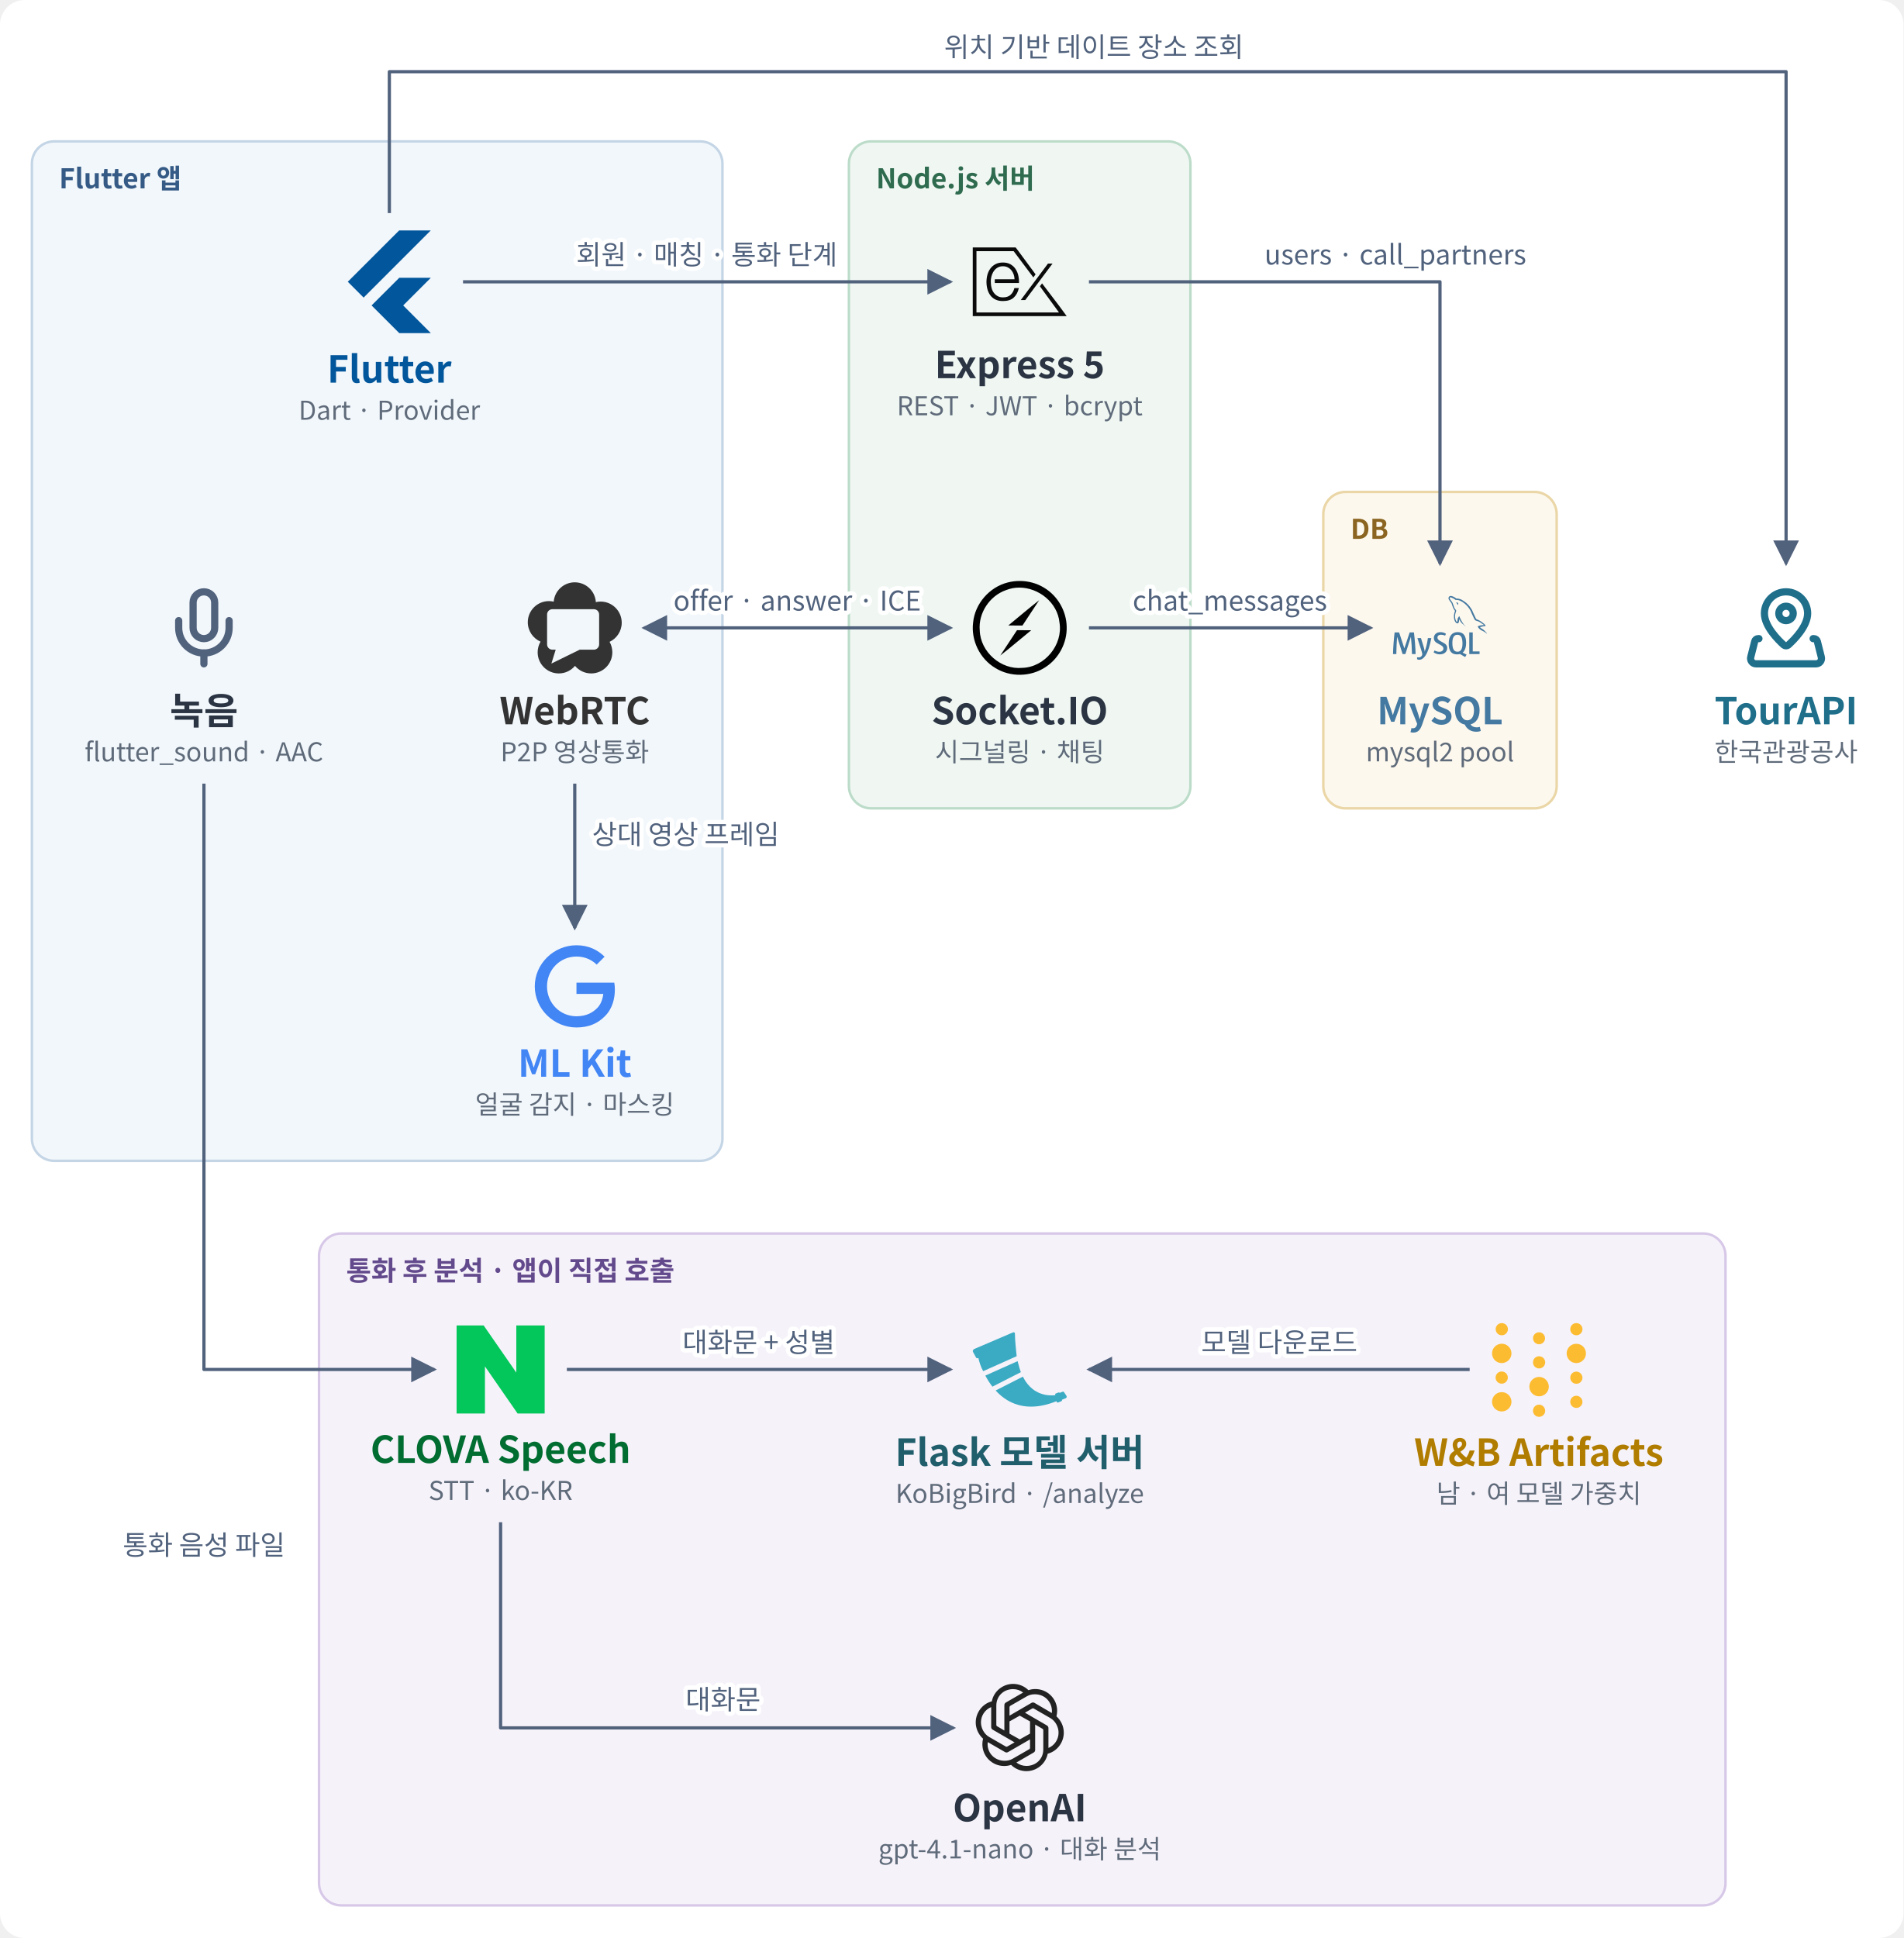
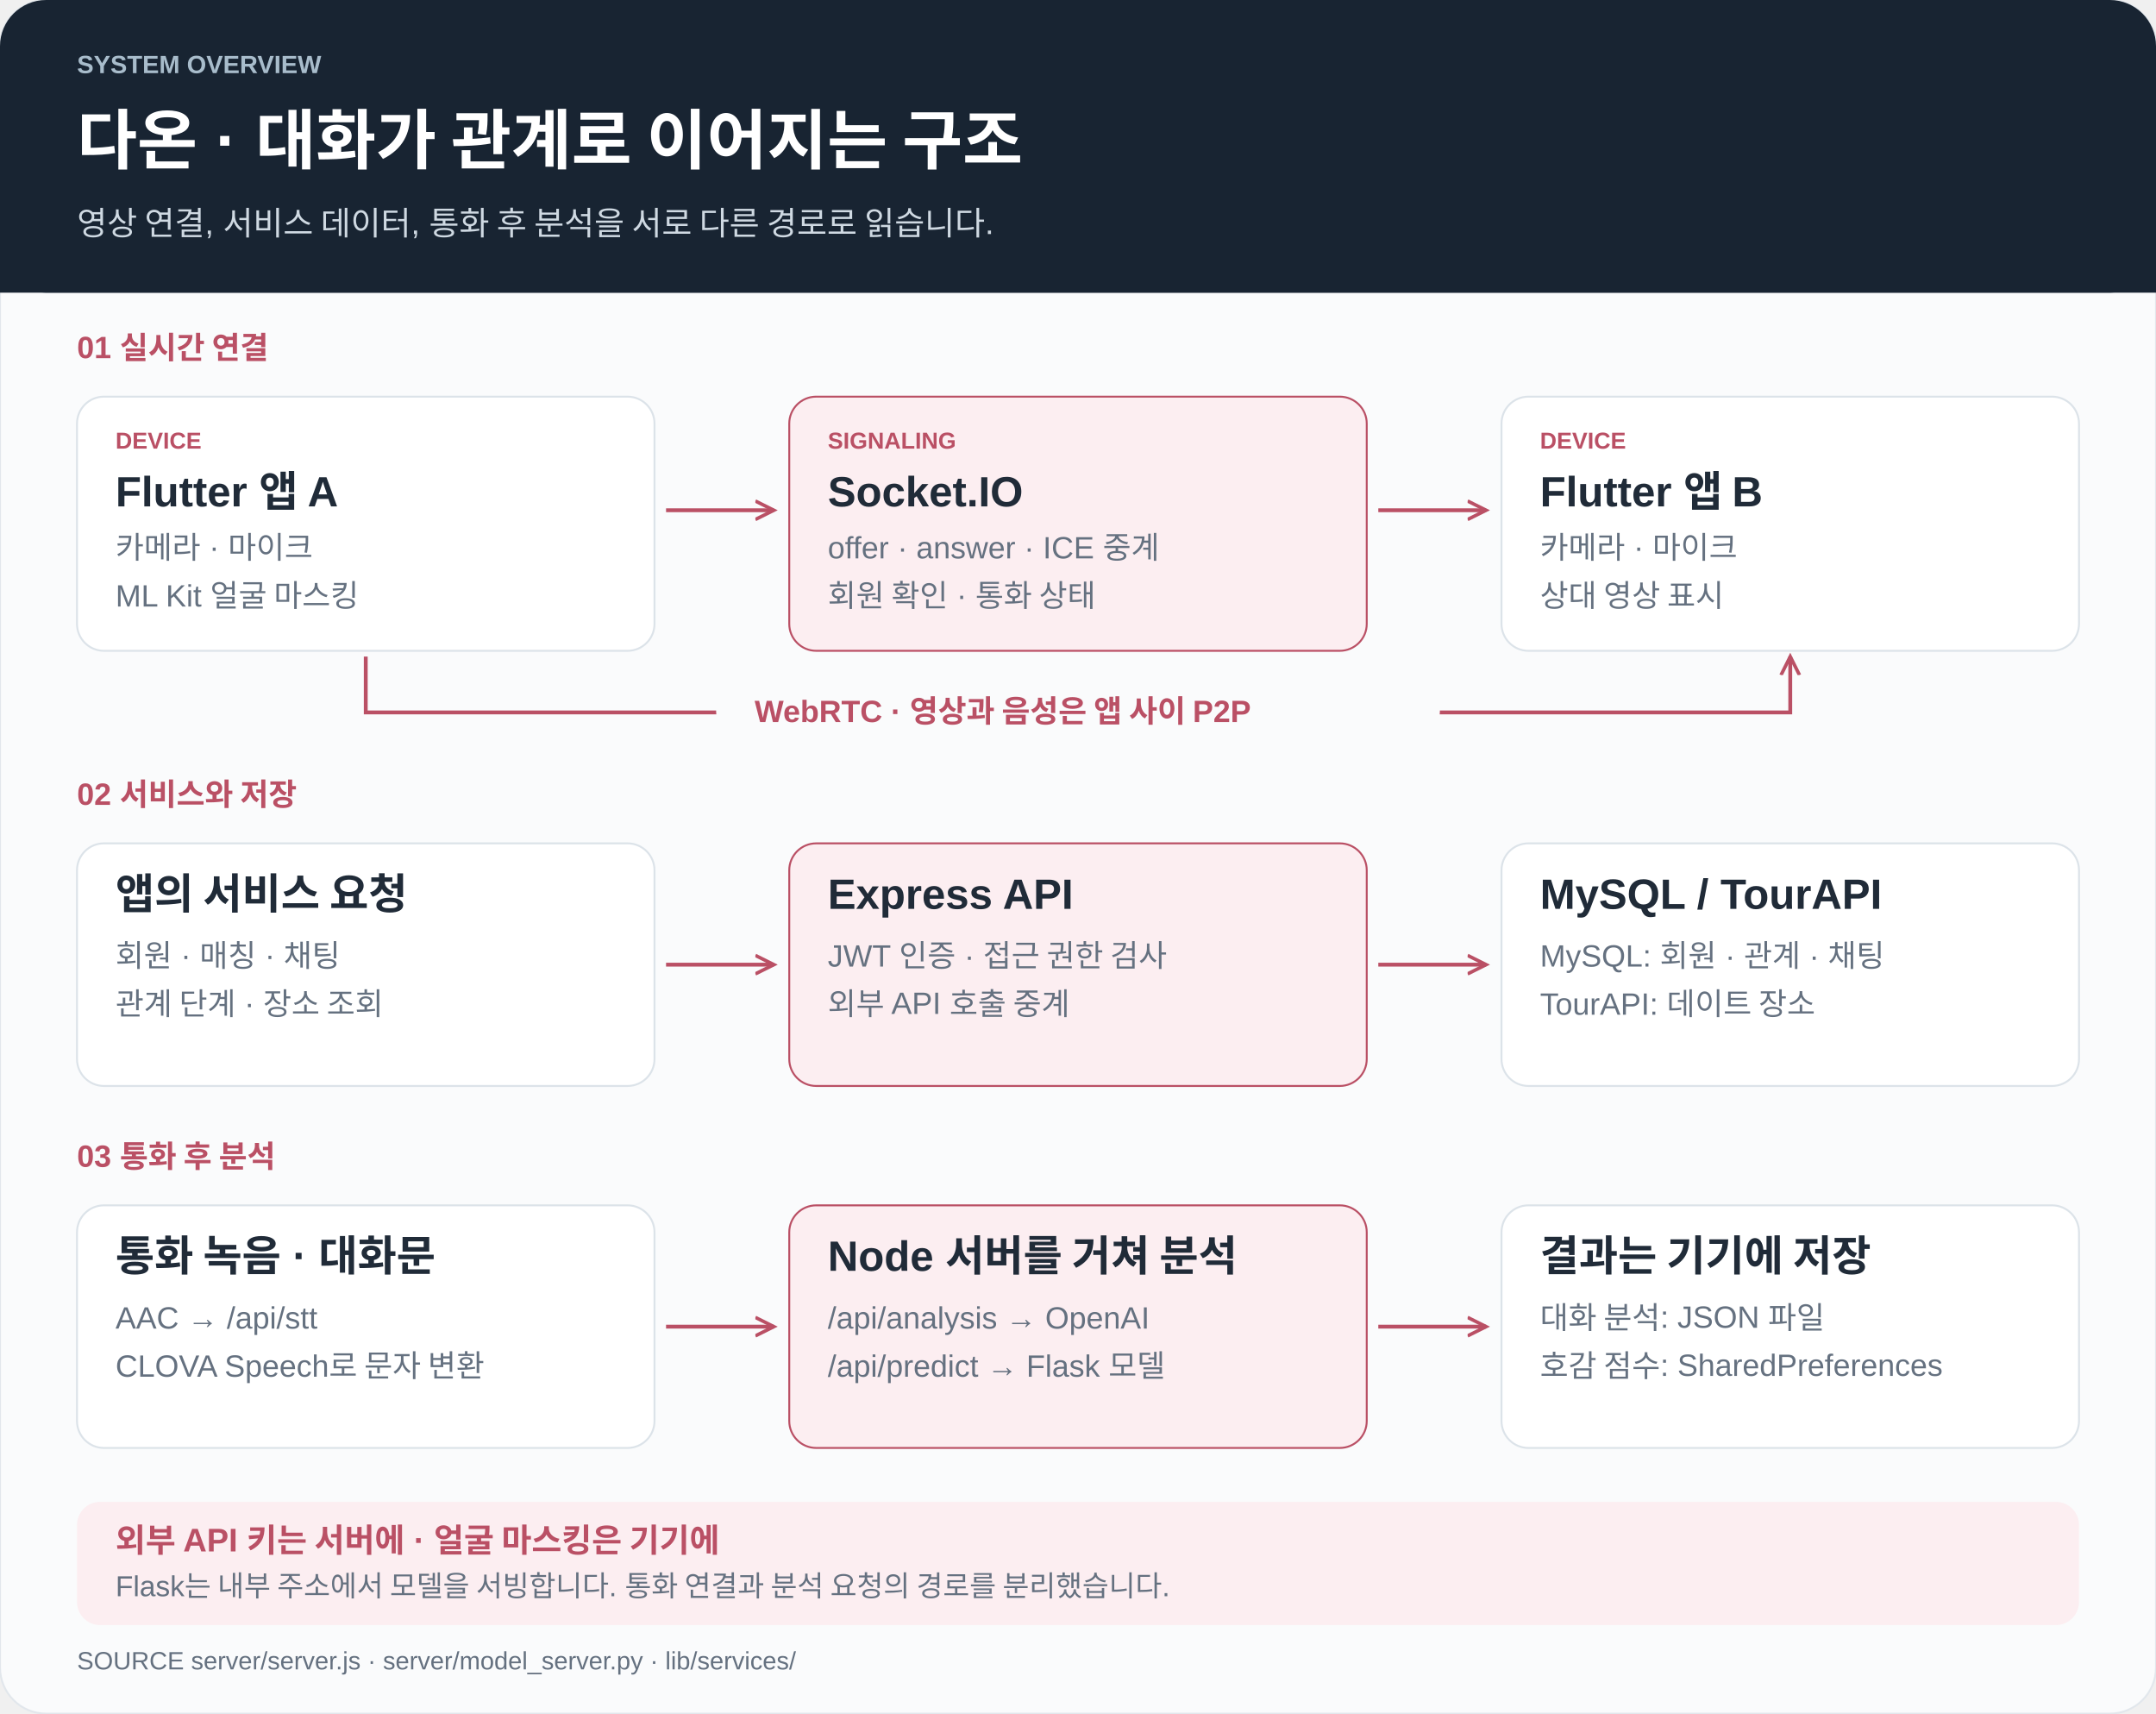
- <svg xmlns="http://www.w3.org/2000/svg" viewBox="-25 -108 1540 1568" width="1540" height="1568" font-family="Pretendard, 'Apple SD Gothic Neo', 'Noto Sans KR', 'Noto Sans CJK KR', 'Malgun Gothic', sans-serif">
+ <svg xmlns="http://www.w3.org/2000/svg" width="1120" height="890" viewBox="0 0 1120 890" role="img" aria-labelledby="title desc" font-family="Segoe UI, Malgun Gothic, Arial, sans-serif">
  <defs>
-     <marker id="ah" viewBox="0 0 10 10" refX="9" refY="5" markerWidth="8" markerHeight="8" orient="auto-start-reverse">
-       <path d="M0,0 L10,5 L0,10 z" fill="#51627d" />
+     <marker id="arrow" viewBox="0 0 10 10" refX="8" refY="5" markerWidth="6" markerHeight="6" orient="auto">
+       <path d="M0 1 L8 5 L0 9" fill="none" stroke="#BA5065" stroke-width="1.5" />
    </marker>
  </defs>
-   <rect x="-25" y="-108" width="1540" height="1568" rx="20" fill="#ffffff" />
-   <rect x="0.8" y="6.4" width="558.7" height="824.8" rx="18" fill="#f2f7fb" stroke="#c4d5e6" stroke-width="2" />
-   <text x="22.8" y="44.4" font-size="22" font-weight="700" fill="#355a85">Flutter 앱</text>
-   <rect x="661.8" y="6.4" width="276.3" height="539.6" rx="18" fill="#f0f7f3" stroke="#bcdcc9" stroke-width="2" />
-   <text x="683.8" y="44.4" font-size="22" font-weight="700" fill="#2f6b4f">Node.js 서버</text>
-   <rect x="1045.6" y="290.0" width="188.8" height="256.0" rx="18" fill="#fdf8ee" stroke="#ead6a6" stroke-width="2" />
-   <text x="1067.6" y="328.0" font-size="22" font-weight="700" fill="#8a6420">DB</text>
-   <rect x="233.1" y="890.0" width="1137.9" height="543.6" rx="18" fill="#f6f2fa" stroke="#d7c8e8" stroke-width="2" />
-   <text x="255.1" y="928.0" font-size="22" font-weight="700" fill="#634a8c">통화 후 분석 · 앱이 직접 호출</text>
-   <path d="M349.6,120.0 L744.0,120.0" fill="none" stroke="#51627d" stroke-width="2.6" stroke-linejoin="round" marker-end="url(#ah)" />
-   <path d="M496.0,400.0 L744.0,400.0" fill="none" stroke="#51627d" stroke-width="2.6" stroke-linejoin="round" marker-start="url(#ah)" marker-end="url(#ah)" />
-   <path d="M440.0,526.0 L440.0,642.8" fill="none" stroke="#51627d" stroke-width="2.6" stroke-linejoin="round" marker-end="url(#ah)" />
-   <path d="M856.0,120.0 L1140.0,120.0 L1140.0,348.0" fill="none" stroke="#51627d" stroke-width="2.6" stroke-linejoin="round" marker-end="url(#ah)" />
-   <path d="M856.0,400.0 L1084.0,400.0" fill="none" stroke="#51627d" stroke-width="2.6" stroke-linejoin="round" marker-end="url(#ah)" />
-   <path d="M290.0,64.4 L290.0,-50.0 L1420.0,-50.0 L1420.0,348.0" fill="none" stroke="#51627d" stroke-width="2.6" stroke-linejoin="round" marker-end="url(#ah)" />
-   <path d="M140.0,526.0 L140.0,1000.0 L326.4,1000.0" fill="none" stroke="#51627d" stroke-width="2.6" stroke-linejoin="round" marker-end="url(#ah)" />
-   <path d="M433.6,1000.0 L744.0,1000.0" fill="none" stroke="#51627d" stroke-width="2.6" stroke-linejoin="round" marker-end="url(#ah)" />
-   <path d="M380.0,1123.6 L380.0,1290.0 L746.4,1290.0" fill="none" stroke="#51627d" stroke-width="2.6" stroke-linejoin="round" marker-end="url(#ah)" />
-   <path d="M1164.0,1000.0 L856.0,1000.0" fill="none" stroke="#51627d" stroke-width="2.6" stroke-linejoin="round" marker-end="url(#ah)" />
-   <g transform="translate(248.4,78.4) scale(3.4635)">
-     <path d="M14.314 0L2.3 12 6 15.7 21.684.013h-7.357zm.014 11.072L7.857 17.53l6.47 6.47H21.7l-6.46-6.468 6.46-6.46h-7.37z" fill="#02569B" />
-   </g>
-   <text x="290" y="201.6" text-anchor="middle" font-size="30" font-weight="700" fill="#02569B">Flutter</text>
-   <text x="290" y="231.6" text-anchor="middle" font-size="21" fill="#5f6b7a">Dart · Provider</text>
-   <svg x="105.0" y="365.0" width="69.92" height="69.92" viewBox="0 0 24 24" fill="none" stroke="#51627d" stroke-width="2" stroke-linecap="round" stroke-linejoin="round">
-     <path d="M12 19v3" />
-     <path d="M19 10v2a7 7 0 0 1-14 0v-2" />
-     <rect x="9" y="2" width="6" height="13" rx="3" />
-   </svg>
-   <text x="140" y="478.0" text-anchor="middle" font-size="30" font-weight="700" fill="#2b3443">녹음</text>
-   <text x="140" y="508.0" text-anchor="middle" font-size="21" fill="#5f6b7a">flutter_sound · AAC</text>
-   <g transform="translate(402.0,362.0) scale(3.1667)">
-     <path d="M12.0.36c-2.827 0-5.146 2.173-5.379 4.94a5.412 5.412 0 00-1.221-.14C2.418 5.16 0 7.578 0 10.56c0 2.22 1.341 4.127 3.257 4.957a5.373 5.373 0 00-.737 2.723c0 2.982 2.417 5.4 5.4 5.4 1.663 0 3.149-.752 4.14-1.934.991 1.182 2.477 1.934 4.14 1.934 2.983 0 5.4-2.418 5.4-5.4 0-.972-.258-1.883-.707-2.671C22.728 14.707 24 12.842 24 10.68c0-2.982-2.417-5.401-5.4-5.401-.417 0-.822.049-1.212.138C17.211 2.595 14.867.36 12.0.36zm-5.717 6.868h10.592c.746 0 1.352.605 1.352 1.349v7.646c0 .744-.606 1.348-1.352 1.348h-3.608l-7.24 3.549 1.101-3.549h-.845c-.746 0-1.352-.604-1.352-1.348V8.577c0-.744.606-1.349 1.352-1.349Z" fill="#333333" />
-   </g>
-   <text x="440" y="478.0" text-anchor="middle" font-size="30" font-weight="700" fill="#333333">WebRTC</text>
-   <text x="440" y="508.0" text-anchor="middle" font-size="21" fill="#5f6b7a">P2P 영상통화</text>
-   <g transform="translate(406.8,656.8) scale(2.7708)">
-     <path d="M12.48 10.92v3.28h7.84c-.24 1.84-.853 3.187-1.787 4.133-1.147 1.147-2.933 2.4-6.053 2.4-4.827 0-8.6-3.893-8.6-8.72s3.773-8.72 8.6-8.72c2.6 0 4.507 1.027 5.907 2.347l2.307-2.307C18.747 1.44 16.133 0 12.48 0 5.867 0 .307 5.387.307 12s5.56 12 12.173 12c3.573 0 6.267-1.173 8.373-3.36 2.16-2.16 2.84-5.213 2.84-7.667 0-.76-.053-1.467-.173-2.053H12.48z" fill="#4285F4" />
-   </g>
-   <text x="440" y="763.2" text-anchor="middle" font-size="30" font-weight="700" fill="#4285F4">ML Kit</text>
-   <text x="440" y="793.2" text-anchor="middle" font-size="21" fill="#5f6b7a">얼굴 감지 · 마스킹</text>
-   <g transform="translate(762.0,82.0) scale(3.1667)">
-     <path d="M12.262 16.666h1.146l6.975-9.325H19.22zm9.778 1.441v.004l-4.334-5.706-.557.74 4.873 6.682H.945V4.173h9.505l5.026 6.7.574-.772-4.374-5.928h.003l-.719-.945H0v17.544h24zM10.917 8.705a3.8 3.8 0 0 0-1.292-1.183q-.796-.45-1.916-.45c-.746 0-1.37.14-1.906.424a3.76 3.76 0 0 0-1.31 1.12 4.9 4.9 0 0 0-.75 1.581 7.17 7.17 0 0 0 0 3.696c.148.567.402 1.101.75 1.573a3.5 3.5 0 0 0 1.31 1.066q.803.39 1.906.389 1.77 0 2.739-.868.966-.867 1.328-2.457h-1.139q-.271 1.084-.977 1.734-.704.651-1.952.65-.812 0-1.392-.342a3.1 3.1 0 0 1-.957-.869 3.5 3.5 0 0 1-.551-1.182 5 5 0 0 1-.17-1.133 9 9 0 0 0-.015-.286 4.5 4.5 0 0 1 .015-.829c.047-.418.147-.83.296-1.223A3.7 3.7 0 0 1 5.54 9.05a2.9 2.9 0 0 1 .922-.742q.541-.28 1.246-.28c.47 0 .869.093 1.23.28q.541.281.922.742.379.461.587 1.057t.225 1.246H5.625l.004.957h6.182a7.3 7.3 0 0 0-.18-1.924 4.9 4.9 0 0 0-.715-1.68z" fill="#0A0A0A" />
-   </g>
-   <text x="800" y="198.0" text-anchor="middle" font-size="30" font-weight="700" fill="#2b3443">Express 5</text>
-   <text x="800" y="228.0" text-anchor="middle" font-size="21" fill="#5f6b7a">REST · JWT · bcrypt</text>
-   <g transform="translate(762.0,362.0) scale(3.1667)">
-     <path d="M11.936.014a12.169 12.169 0 00-2.975.378C4.282 1.555.568 5.794.092 10.601c-.59 4.549 1.708 9.286 5.644 11.634 3.861 2.418 9.093 2.32 12.873-.223 3.397-2.206 5.512-6.228 5.386-10.284-.058-4.016-2.31-7.917-5.759-9.98C16.354.588 14.143.005 11.936.014zm-.063 1.696c4.945-.007 9.789 3.814 10.281 8.925.945 5.66-3.753 11.412-9.488 11.579-5.454.544-10.725-4.08-10.88-9.557-.407-4.434 2.516-8.835 6.698-10.3a9.113 9.113 0 013.388-.647zm5.091 3.225c-2.687 2.085-5.26 4.308-7.889 6.457 1.203.017 2.412.016 3.621.01 1.41-2.165 2.859-4.301 4.268-6.467zm-5.665 7.654c-1.41 2.166-2.86 4.309-4.27 6.474 2.693-2.08 5.255-4.32 7.902-6.456a255.413 255.413 0 00-3.632-.018z" fill="#010101" />
-   </g>
-   <text x="800" y="478.0" text-anchor="middle" font-size="30" font-weight="700" fill="#2b3443">Socket.IO</text>
-   <text x="800" y="508.0" text-anchor="middle" font-size="21" fill="#5f6b7a">시그널링 · 채팅</text>
-   <g transform="translate(1102.0,362.0) scale(3.1667)">
-     <path d="M16.405 5.501c-.115 0-.193.014-.274.033v.013h.014c.054.104.146.18.214.273.054.107.1.214.154.32l.014-.015c.094-.066.14-.172.14-.333-.04-.047-.046-.094-.08-.14-.04-.067-.126-.1-.18-.153zM5.77 18.695h-.927a50.854 50.854 0 00-.27-4.41h-.008l-1.41 4.41H2.45l-1.4-4.41h-.01a72.892 72.892 0 00-.195 4.41H0c.055-1.966.192-3.81.41-5.53h1.15l1.335 4.064h.008l1.347-4.064h1.095c.242 2.015.384 3.86.428 5.53zm4.017-4.08c-.378 2.045-.876 3.533-1.492 4.46-.482.716-1.01 1.073-1.583 1.073-.153 0-.34-.046-.566-.138v-.494c.11.017.24.026.386.026.268 0 .483-.075.647-.222.197-.18.295-.382.295-.605 0-.155-.077-.47-.23-.944L6.23 14.615h.91l.727 2.36c.164.536.233.91.205 1.123.4-1.064.678-2.227.835-3.483zm12.325 4.08h-2.63v-5.53h.885v4.85h1.745zm-3.32.135l-1.016-.5c.09-.076.177-.158.255-.25.433-.506.648-1.258.648-2.253 0-1.83-.718-2.746-2.155-2.746-.704 0-1.254.232-1.65.697-.43.508-.646 1.256-.646 2.245 0 .972.19 1.686.574 2.14.35.41.877.615 1.583.615.264 0 .506-.033.725-.098l1.325.772.36-.622zM15.5 17.588c-.225-.36-.337-.94-.337-1.736 0-1.393.424-2.09 1.27-2.09.443 0 .77.167.977.5.224.362.336.936.336 1.723 0 1.404-.424 2.108-1.27 2.108-.445 0-.77-.167-.978-.5zm-1.658-.425c0 .47-.172.856-.516 1.156-.344.3-.803.45-1.384.45-.543 0-1.064-.172-1.573-.515l.237-.476c.438.22.833.328 1.19.328.332 0 .593-.073.783-.22a.754.754 0 00.3-.615c0-.33-.23-.61-.648-.845-.388-.213-1.163-.657-1.163-.657-.422-.307-.632-.636-.632-1.177 0-.45.157-.81.47-1.085.315-.278.72-.415 1.22-.415.512 0 .98.136 1.4.41l-.213.476a2.726 2.726 0 00-1.064-.23c-.283 0-.502.068-.654.206a.685.685 0 00-.248.524c0 .328.234.61.666.85.393.215 1.187.67 1.187.67.433.305.648.63.648 1.168zm9.382-5.852c-.535-.014-.95.04-1.297.188-.1.04-.26.04-.274.167.055.053.063.14.11.214.08.134.218.313.346.407.14.11.28.216.427.31.26.16.555.255.81.416.145.094.293.213.44.313.073.05.12.14.214.172v-.02c-.046-.06-.06-.147-.105-.214-.067-.067-.134-.127-.2-.193a3.223 3.223 0 00-.695-.675c-.214-.146-.682-.35-.77-.595l-.013-.014c.146-.013.32-.066.46-.106.227-.06.435-.047.67-.106.106-.027.213-.06.32-.094v-.06c-.12-.12-.21-.283-.334-.395a8.867 8.867 0 00-1.104-.823c-.21-.134-.476-.22-.697-.334-.08-.04-.214-.06-.26-.127-.12-.146-.19-.34-.275-.514a17.69 17.69 0 01-.547-1.163c-.12-.262-.193-.523-.34-.763-.69-1.137-1.437-1.826-2.586-2.5-.247-.14-.543-.2-.856-.274-.167-.008-.334-.02-.5-.027-.11-.047-.216-.174-.31-.235-.38-.24-1.364-.76-1.644-.072-.18.434.267.862.422 1.082.115.153.26.328.34.5.047.116.06.235.107.356.106.294.207.622.347.897.073.14.153.287.247.413.054.073.146.107.167.227-.094.136-.1.334-.154.5-.24.757-.146 1.693.194 2.25.107.166.362.534.703.393.3-.12.234-.5.32-.835.02-.08.007-.133.048-.187v.015c.094.188.188.367.274.555.206.328.566.668.867.895.16.12.287.328.487.402v-.02h-.015c-.043-.058-.1-.086-.154-.133a3.445 3.445 0 01-.35-.4 8.76 8.76 0 01-.747-1.218c-.11-.21-.202-.436-.29-.643-.04-.08-.04-.2-.107-.24-.1.146-.247.273-.32.453-.127.288-.14.642-.188 1.01-.027.007-.014 0-.027.014-.214-.052-.287-.274-.367-.46-.2-.475-.233-1.238-.06-1.785.047-.14.247-.582.167-.716-.042-.127-.174-.2-.247-.303a2.478 2.478 0 01-.24-.427c-.16-.374-.24-.788-.414-1.162-.08-.173-.22-.354-.334-.513-.127-.18-.267-.307-.368-.52-.033-.073-.08-.194-.027-.274.014-.054.042-.075.094-.09.088-.072.335.022.422.062.247.1.455.194.662.334.094.066.195.193.315.226h.14c.214.047.455.014.655.073.355.114.675.28.962.46a5.953 5.953 0 012.085 2.286c.08.154.115.295.188.455.14.33.313.663.455.982.14.315.275.636.476.897.1.14.502.213.682.286.133.06.34.115.46.188.23.14.454.3.67.454.11.076.443.243.463.378z" fill="#4479A1" />
-   </g>
-   <text x="1140" y="478.0" text-anchor="middle" font-size="30" font-weight="700" fill="#4479A1">MySQL</text>
-   <text x="1140" y="508.0" text-anchor="middle" font-size="21" fill="#5f6b7a">mysql2 pool</text>
-   <svg x="1385.0" y="365.0" width="69.92" height="69.92" viewBox="0 0 24 24" fill="none" stroke="#1f6f8b" stroke-width="2" stroke-linecap="round" stroke-linejoin="round">
-     <path d="M18 8c0 3.613-3.869 7.429-5.393 8.795a1 1 0 01-1.214 0C9.87 15.429 6 11.613 6 8a6 6 0 0112 0" />
-     <path d="M4.474 15h-.197a1 1 0 00-.969.753l-1.097 4.35a1.5 1.5 0 001.444 1.898L20.344 22a1.5 1.5 0 001.446-1.897l-1.098-4.35a1 1 0 00-.969-.753h-.197" />
-     <circle cx="12" cy="8" r="2" />
-   </svg>
-   <text x="1420" y="478.0" text-anchor="middle" font-size="30" font-weight="700" fill="#1f6f8b">TourAPI</text>
-   <text x="1420" y="508.0" text-anchor="middle" font-size="21" fill="#5f6b7a">한국관광공사</text>
-   <g transform="translate(344.4,964.4) scale(2.9688)">
-     <path d="M16.273 12.845 7.376 0H0v24h7.726V11.156L16.624 24H24V0h-7.727v12.845Z" fill="#03C75A" />
-   </g>
-   <text x="380" y="1075.6" text-anchor="middle" font-size="30" font-weight="700" fill="#016d31">CLOVA Speech</text>
-   <text x="380" y="1105.6" text-anchor="middle" font-size="21" fill="#5f6b7a">STT · ko-KR</text>
-   <g transform="translate(762.0,962.0) scale(3.1667)">
-     <path d="M10.773 2.878c-.013 1.434.322 4.624.445 5.734l-8.558 3.83c-.56-.959-.98-2.304-1.237-3.38l-.06.027c-.205.09-.406.053-.494-.088l-.011-.018-.82-1.506c-.058-.105-.05-.252.024-.392a.78.78 0 0 1 .358-.331l9.824-4.207c.146-.064.299-.063.4.004.106.062.127.128.13.327Zm.68 7c.523 1.97.675 2.412.832 2.818l-7.263 3.7a19.35 19.35 0 0 1-1.81-2.83l8.24-3.689Zm12.432 8.786h.003c.283.402-.047.657-.153.698l-.947.37c.037.125.035.319-.217.414l-.736.287c-.229.09-.398-.059-.42-.2l-.025-.125c-4.427 1.784-7.94 1.685-10.696.647-1.981-.745-3.576-1.983-4.846-3.379l6.948-3.54c.721 1.431 1.586 2.454 2.509 3.178 2.086 1.638 4.415 1.712 5.793 1.563l-.047-.233c-.015-.077.007-.135.086-.165l.734-.288a.302.302 0 0 1 .342.086l.748-.288a.306.306 0 0 1 .341.086l.583.89Z" fill="#3BABC3" />
-   </g>
-   <text x="800" y="1078.0" text-anchor="middle" font-size="30" font-weight="700" fill="#205e6b">Flask 모델 서버</text>
-   <text x="800" y="1108.0" text-anchor="middle" font-size="21" fill="#5f6b7a">KoBigBird · /analyze</text>
-   <svg x="1182.0" y="962.0" width="76.0" height="76.0" viewBox="0 0 24 24">
-     <path d="M2.529 3.269c.868 0 1.563-.692 1.563-1.556S3.397.156 2.529.156C1.66.156.966.848.966 1.713c0 .864.694 1.556 1.563 1.556m.551 7.034c1.332-.317 2.17-1.643 1.853-2.968-.319-1.326-1.65-2.162-2.982-1.845C.62 5.807-.219 7.133.1 8.46a2.463 2.463 0 0 0 2.981 1.844M3.08 22.668c1.332-.318 2.17-1.643 1.853-2.97a2.486 2.486 0 0 0-2.982-1.844C.62 18.171-.219 19.497.1 20.823s1.65 2.162 2.981 1.845m.986-8.591c0-.865-.695-1.556-1.563-1.556-.869 0-1.563.691-1.563 1.556 0 .864.694 1.556 1.563 1.556.868 0 1.563-.691 1.563-1.556m7.988-.172a2.484 2.484 0 0 0-2.489 2.479c0 1.354 1.1 2.479 2.49 2.479a2.485 2.485 0 0 0 2.489-2.48c-.03-1.382-1.13-2.478-2.49-2.478m0 7.089c-.868 0-1.563.692-1.563 1.557 0 .864.695 1.556 1.563 1.556.869 0 1.563-.692 1.563-1.556-.029-.865-.723-1.557-1.563-1.557m0-9.251c.869 0 1.563-.692 1.563-1.557 0-.864-.694-1.556-1.563-1.556-.868 0-1.563.692-1.563 1.556s.695 1.557 1.563 1.557m.23-6.196c.84-.144 1.418-.922 1.273-1.758-.144-.836-.926-1.412-1.765-1.268-.84.144-1.419.922-1.274 1.758s.926 1.384 1.766 1.268m11.03 4.093a2.48 2.48 0 0 0 0-3.487c-.955-.951-2.547-.951-3.502 0a2.48 2.48 0 0 0 0 3.487c.955.98 2.547.98 3.502 0m-1.737-6.371c.868 0 1.563-.692 1.563-1.556S22.446.156 21.578.156c-.869 0-1.563.692-1.563 1.557 0 .864.694 1.556 1.563 1.556m0 9.281c-.869 0-1.563.692-1.563 1.556s.694 1.557 1.563 1.557c.868 0 1.563-.692 1.563-1.557-.03-.864-.724-1.556-1.563-1.556m0 6.169c-.869 0-1.563.691-1.563 1.556s.694 1.556 1.563 1.556c.868 0 1.563-.691 1.563-1.556-.03-.864-.724-1.556-1.563-1.556" fill="#fcbc32" />
-   </svg>
-   <text x="1220" y="1078.0" text-anchor="middle" font-size="30" font-weight="700" fill="#b07d00">W&amp;B Artifacts</text>
-   <text x="1220" y="1108.0" text-anchor="middle" font-size="21" fill="#5f6b7a">남 · 여 모델 가중치</text>
-   <svg x="764.4" y="1254.4" width="71.25" height="71.25" viewBox="0 0 24 24" fill="#222" fill-rule="evenodd">
-     <path d="M9.205 8.658v-2.26c0-.19.072-.333.238-.428l4.543-2.616c.619-.357 1.356-.523 2.117-.523 2.854 0 4.662 2.212 4.662 4.566 0 .167 0 .357-.024.547l-4.71-2.759a.797.797 0 00-.856 0l-5.97 3.473zm10.609 8.8V12.06c0-.333-.143-.57-.429-.737l-5.97-3.473 1.95-1.118a.433.433 0 01.476 0l4.543 2.617c1.309.76 2.189 2.378 2.189 3.948 0 1.808-1.07 3.473-2.76 4.163zM7.802 12.703l-1.95-1.142c-.167-.095-.239-.238-.239-.428V5.899c0-2.545 1.95-4.472 4.591-4.472 1 0 1.927.333 2.712.928L8.23 5.067c-.285.166-.428.404-.428.737v6.898zM12 15.128l-2.795-1.57v-3.33L12 8.658l2.795 1.57v3.33L12 15.128zm1.796 7.23c-1 0-1.927-.332-2.712-.927l4.686-2.712c.285-.166.428-.404.428-.737v-6.898l1.974 1.142c.167.095.238.238.238.428v5.233c0 2.545-1.974 4.472-4.614 4.472zm-5.637-5.303l-4.544-2.617c-1.308-.761-2.188-2.378-2.188-3.948A4.482 4.482 0 014.21 6.327v5.423c0 .333.143.571.428.738l5.947 3.449-1.95 1.118a.432.432 0 01-.476 0zm-.262 3.9c-2.688 0-4.662-2.021-4.662-4.519 0-.19.024-.38.047-.57l4.686 2.71c.286.167.571.167.856 0l5.97-3.448v2.26c0 .19-.07.333-.237.428l-4.543 2.616c-.619.357-1.356.523-2.117.523zm5.899 2.83a5.947 5.947 0 005.827-4.756C22.287 18.339 24 15.84 24 13.296c0-1.665-.713-3.282-1.998-4.448.119-.5.19-.999.19-1.498 0-3.401-2.759-5.947-5.946-5.947-.642 0-1.26.095-1.88.31A5.962 5.962 0 0010.205 0a5.947 5.947 0 00-5.827 4.757C1.713 5.447 0 7.945 0 10.49c0 1.666.713 3.283 1.998 4.448-.119.5-.19 1-.19 1.499 0 3.401 2.759 5.946 5.946 5.946.642 0 1.26-.095 1.88-.309a5.96 5.96 0 004.162 1.713z" />
-   </svg>
-   <text x="800" y="1365.6" text-anchor="middle" font-size="30" font-weight="700" fill="#2b3443">OpenAI</text>
-   <text x="800" y="1395.6" text-anchor="middle" font-size="21" fill="#5f6b7a">gpt-4.1-nano · 대화 분석</text>
-   <text x="546.8" y="106.0" text-anchor="middle" font-size="22" fill="#ffffff" stroke="#ffffff" stroke-width="7" stroke-linejoin="round">회원 · 매칭 · 통화 단계</text>
-   <text x="546.8" y="106.0" text-anchor="middle" font-size="22" fill="#51627d">회원 · 매칭 · 통화 단계</text>
-   <text x="620.0" y="386.0" text-anchor="middle" font-size="22" fill="#ffffff" stroke="#ffffff" stroke-width="7" stroke-linejoin="round">offer · answer · ICE</text>
-   <text x="620.0" y="386.0" text-anchor="middle" font-size="22" fill="#51627d">offer · answer · ICE</text>
-   <text x="454.0" y="575.0" text-anchor="start" font-size="22" fill="#ffffff" stroke="#ffffff" stroke-width="7" stroke-linejoin="round">상대 영상 프레임</text>
-   <text x="454.0" y="575.0" text-anchor="start" font-size="22" fill="#51627d">상대 영상 프레임</text>
-   <text x="998.0" y="106.0" text-anchor="start" font-size="22" fill="#ffffff" stroke="#ffffff" stroke-width="7" stroke-linejoin="round">users · call_partners</text>
-   <text x="998.0" y="106.0" text-anchor="start" font-size="22" fill="#51627d">users · call_partners</text>
-   <text x="970.0" y="386.0" text-anchor="middle" font-size="22" fill="#ffffff" stroke="#ffffff" stroke-width="7" stroke-linejoin="round">chat_messages</text>
-   <text x="970.0" y="386.0" text-anchor="middle" font-size="22" fill="#51627d">chat_messages</text>
-   <text x="860.0" y="-62.0" text-anchor="middle" font-size="22" fill="#ffffff" stroke="#ffffff" stroke-width="7" stroke-linejoin="round">위치 기반 데이트 장소 조회</text>
-   <text x="860.0" y="-62.0" text-anchor="middle" font-size="22" fill="#51627d">위치 기반 데이트 장소 조회</text>
-   <text x="140.0" y="1150.0" text-anchor="middle" font-size="22" fill="#ffffff" stroke="#ffffff" stroke-width="7" stroke-linejoin="round">통화 음성 파일</text>
-   <text x="140.0" y="1150.0" text-anchor="middle" font-size="22" fill="#51627d">통화 음성 파일</text>
-   <text x="588.8" y="986.0" text-anchor="middle" font-size="22" fill="#ffffff" stroke="#ffffff" stroke-width="7" stroke-linejoin="round">대화문 + 성별</text>
-   <text x="588.8" y="986.0" text-anchor="middle" font-size="22" fill="#51627d">대화문 + 성별</text>
-   <text x="560.0" y="1275.0" text-anchor="middle" font-size="22" fill="#ffffff" stroke="#ffffff" stroke-width="7" stroke-linejoin="round">대화문</text>
-   <text x="560.0" y="1275.0" text-anchor="middle" font-size="22" fill="#51627d">대화문</text>
-   <text x="1010.0" y="986.0" text-anchor="middle" font-size="22" fill="#ffffff" stroke="#ffffff" stroke-width="7" stroke-linejoin="round">모델 다운로드</text>
-   <text x="1010.0" y="986.0" text-anchor="middle" font-size="22" fill="#51627d">모델 다운로드</text>
+   <rect x="0" y="0" width="1120" height="890" rx="24" fill="#FAFBFC" stroke="#E2E7EC" />
+   <rect x="0" y="0" width="1120" height="152" rx="24" fill="#182432" stroke="none" />
+   <rect x="0" y="116" width="1120" height="36" rx="0" fill="#182432" stroke="none" />
+   <text x="40" y="38" font-size="13" fill="#A8BCCB" font-weight="650">SYSTEM OVERVIEW</text>
+   <text x="40" y="85" font-size="34" fill="#FFFFFF" font-weight="650">다온 · 대화가 관계로 이어지는 구조</text>
+   <text x="40" y="122" font-size="17" fill="#CFD9E2" font-weight="400">영상 연결, 서비스 데이터, 통화 후 분석을 서로 다른 경로로 읽습니다.</text>
+   <text x="40" y="186" font-size="16" fill="#BA5065" font-weight="650">01  실시간 연결</text>
+   <rect x="40" y="206" width="300" height="132" rx="14" fill="#FFFFFF" stroke="#DCE3E9" />
+   <text x="60" y="233" font-size="12" fill="#BA5065" font-weight="650">DEVICE</text>
+   <text x="60" y="263" font-size="22" fill="#202B38" font-weight="650">Flutter 앱 A</text>
+   <text x="60" y="290" font-size="16" fill="#657180" font-weight="400">카메라 · 마이크</text>
+   <text x="60" y="315" font-size="16" fill="#657180" font-weight="400">ML Kit 얼굴 마스킹</text>
+   <rect x="410" y="206" width="300" height="132" rx="14" fill="#FCEEF1" stroke="#BA5065" />
+   <text x="430" y="233" font-size="12" fill="#BA5065" font-weight="650">SIGNALING</text>
+   <text x="430" y="263" font-size="22" fill="#202B38" font-weight="650">Socket.IO</text>
+   <text x="430" y="290" font-size="16" fill="#657180" font-weight="400">offer · answer · ICE 중계</text>
+   <text x="430" y="315" font-size="16" fill="#657180" font-weight="400">회원 확인 · 통화 상태</text>
+   <rect x="780" y="206" width="300" height="132" rx="14" fill="#FFFFFF" stroke="#DCE3E9" />
+   <text x="800" y="233" font-size="12" fill="#BA5065" font-weight="650">DEVICE</text>
+   <text x="800" y="263" font-size="22" fill="#202B38" font-weight="650">Flutter 앱 B</text>
+   <text x="800" y="290" font-size="16" fill="#657180" font-weight="400">카메라 · 마이크</text>
+   <text x="800" y="315" font-size="16" fill="#657180" font-weight="400">상대 영상 표시</text>
+   <path d="M346 265 L402 265" fill="none" stroke="#BA5065" stroke-width="2" marker-end="url(#arrow)" />
+   <path d="M716 265 L772 265" fill="none" stroke="#BA5065" stroke-width="2" marker-end="url(#arrow)" />
+   <path d="M190 341 V370 H930 V341" fill="none" stroke="#BA5065" stroke-width="2" marker-end="url(#arrow)" />
+   <rect x="372" y="353" width="376" height="32" rx="16" fill="#FAFBFC" stroke="none" />
+   <text x="392" y="375" font-size="16" fill="#BA5065" font-weight="600">WebRTC · 영상과 음성은 앱 사이 P2P</text>
+   <text x="40" y="418" font-size="16" fill="#BA5065" font-weight="650">02  서비스와 저장</text>
+   <rect x="40" y="438" width="300" height="126" rx="14" fill="#FFFFFF" stroke="#DCE3E9" />
+   <text x="60" y="472" font-size="22" fill="#202B38" font-weight="650">앱의 서비스 요청</text>
+   <text x="60" y="502" font-size="16" fill="#657180" font-weight="400">회원 · 매칭 · 채팅</text>
+   <text x="60" y="527" font-size="16" fill="#657180" font-weight="400">관계 단계 · 장소 조회</text>
+   <rect x="410" y="438" width="300" height="126" rx="14" fill="#FCEEF1" stroke="#BA5065" />
+   <text x="430" y="472" font-size="22" fill="#202B38" font-weight="650">Express API</text>
+   <text x="430" y="502" font-size="16" fill="#657180" font-weight="400">JWT 인증 · 접근 권한 검사</text>
+   <text x="430" y="527" font-size="16" fill="#657180" font-weight="400">외부 API 호출 중계</text>
+   <rect x="780" y="438" width="300" height="126" rx="14" fill="#FFFFFF" stroke="#DCE3E9" />
+   <text x="800" y="472" font-size="22" fill="#202B38" font-weight="650">MySQL / TourAPI</text>
+   <text x="800" y="502" font-size="16" fill="#657180" font-weight="400">MySQL: 회원 · 관계 · 채팅</text>
+   <text x="800" y="527" font-size="16" fill="#657180" font-weight="400">TourAPI: 데이트 장소</text>
+   <path d="M346 501 L402 501" fill="none" stroke="#BA5065" stroke-width="2" marker-end="url(#arrow)" />
+   <path d="M716 501 L772 501" fill="none" stroke="#BA5065" stroke-width="2" marker-end="url(#arrow)" />
+   <text x="40" y="606" font-size="16" fill="#BA5065" font-weight="650">03  통화 후 분석</text>
+   <rect x="40" y="626" width="300" height="126" rx="14" fill="#FFFFFF" stroke="#DCE3E9" />
+   <text x="60" y="660" font-size="22" fill="#202B38" font-weight="650">통화 녹음 · 대화문</text>
+   <text x="60" y="690" font-size="16" fill="#657180" font-weight="400">AAC → /api/stt</text>
+   <text x="60" y="715" font-size="16" fill="#657180" font-weight="400">CLOVA Speech로 문자 변환</text>
+   <rect x="410" y="626" width="300" height="126" rx="14" fill="#FCEEF1" stroke="#BA5065" />
+   <text x="430" y="660" font-size="22" fill="#202B38" font-weight="650">Node 서버를 거쳐 분석</text>
+   <text x="430" y="690" font-size="16" fill="#657180" font-weight="400">/api/analysis → OpenAI</text>
+   <text x="430" y="715" font-size="16" fill="#657180" font-weight="400">/api/predict → Flask 모델</text>
+   <rect x="780" y="626" width="300" height="126" rx="14" fill="#FFFFFF" stroke="#DCE3E9" />
+   <text x="800" y="660" font-size="22" fill="#202B38" font-weight="650">결과는 기기에 저장</text>
+   <text x="800" y="690" font-size="16" fill="#657180" font-weight="400">대화 분석: JSON 파일</text>
+   <text x="800" y="715" font-size="16" fill="#657180" font-weight="400">호감 점수: SharedPreferences</text>
+   <path d="M346 689 L402 689" fill="none" stroke="#BA5065" stroke-width="2" marker-end="url(#arrow)" />
+   <path d="M716 689 L772 689" fill="none" stroke="#BA5065" stroke-width="2" marker-end="url(#arrow)" />
+   <rect x="40" y="780" width="1040" height="64" rx="12" fill="#FCEEF1" stroke="none" />
+   <text x="60" y="806" font-size="17" fill="#BA5065" font-weight="650">외부 API 키는 서버에 · 얼굴 마스킹은 기기에</text>
+   <text x="60" y="829" font-size="15" fill="#657180" font-weight="400">Flask는 내부 주소에서 모델을 서빙합니다. 통화 연결과 분석 요청의 경로를 분리했습니다.</text>
+   <text x="40" y="867" font-size="13" fill="#657180" font-weight="400">SOURCE  server/server.js · server/model_server.py · lib/services/</text>
</svg>
